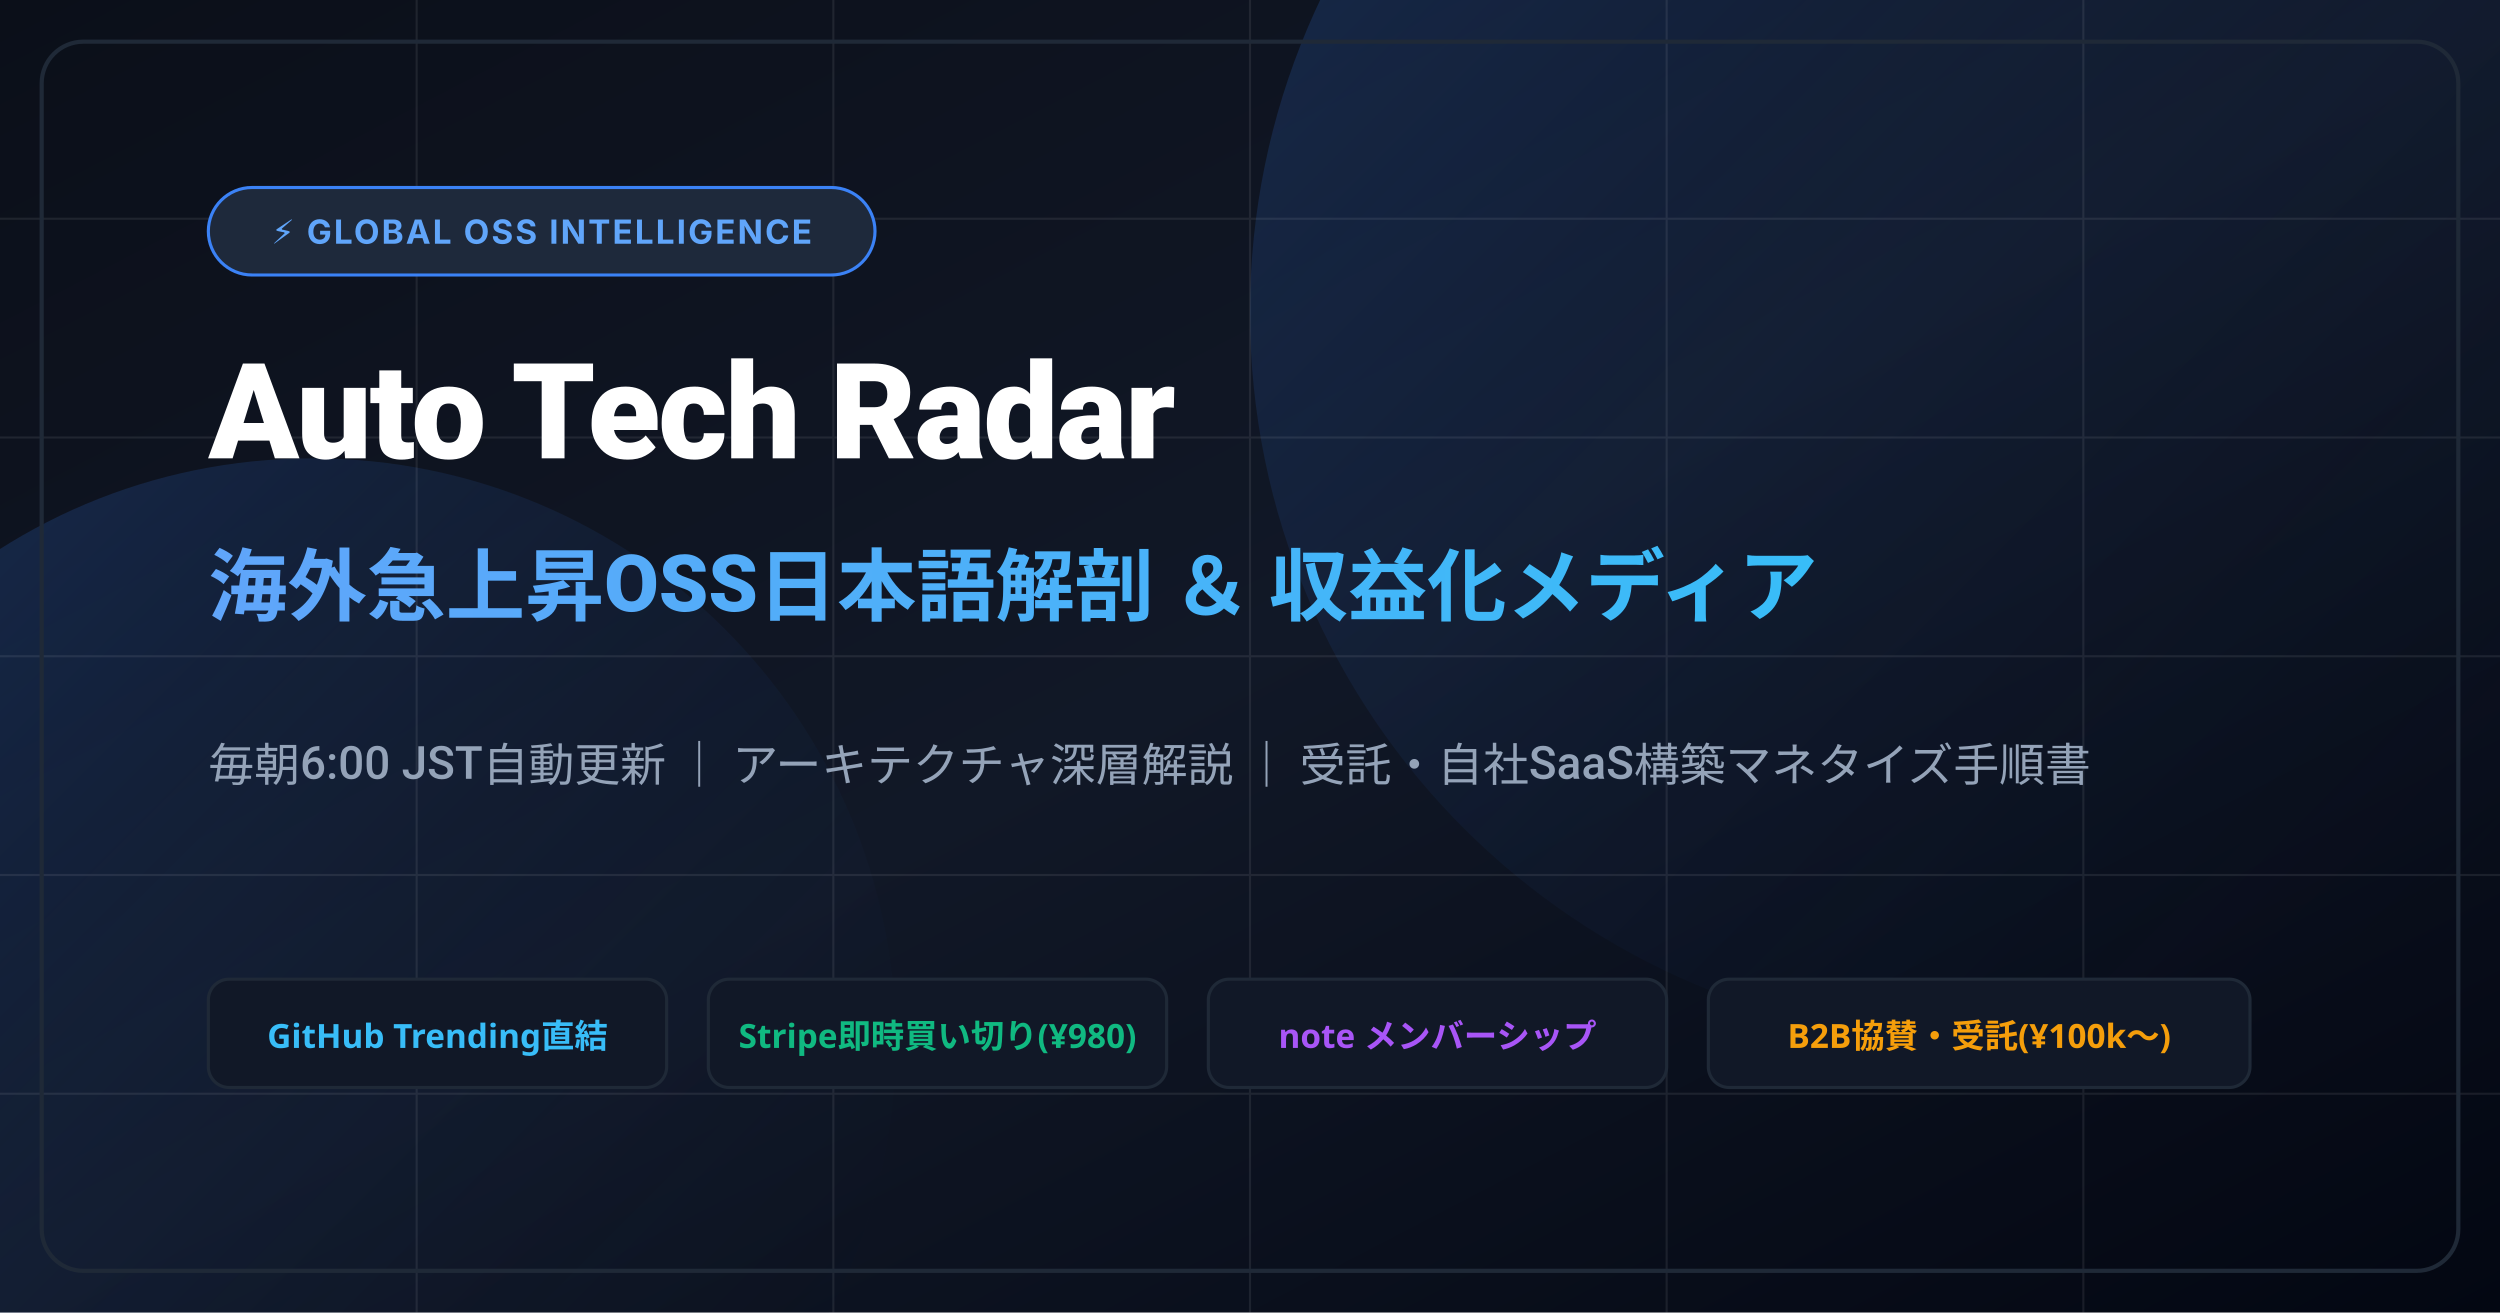
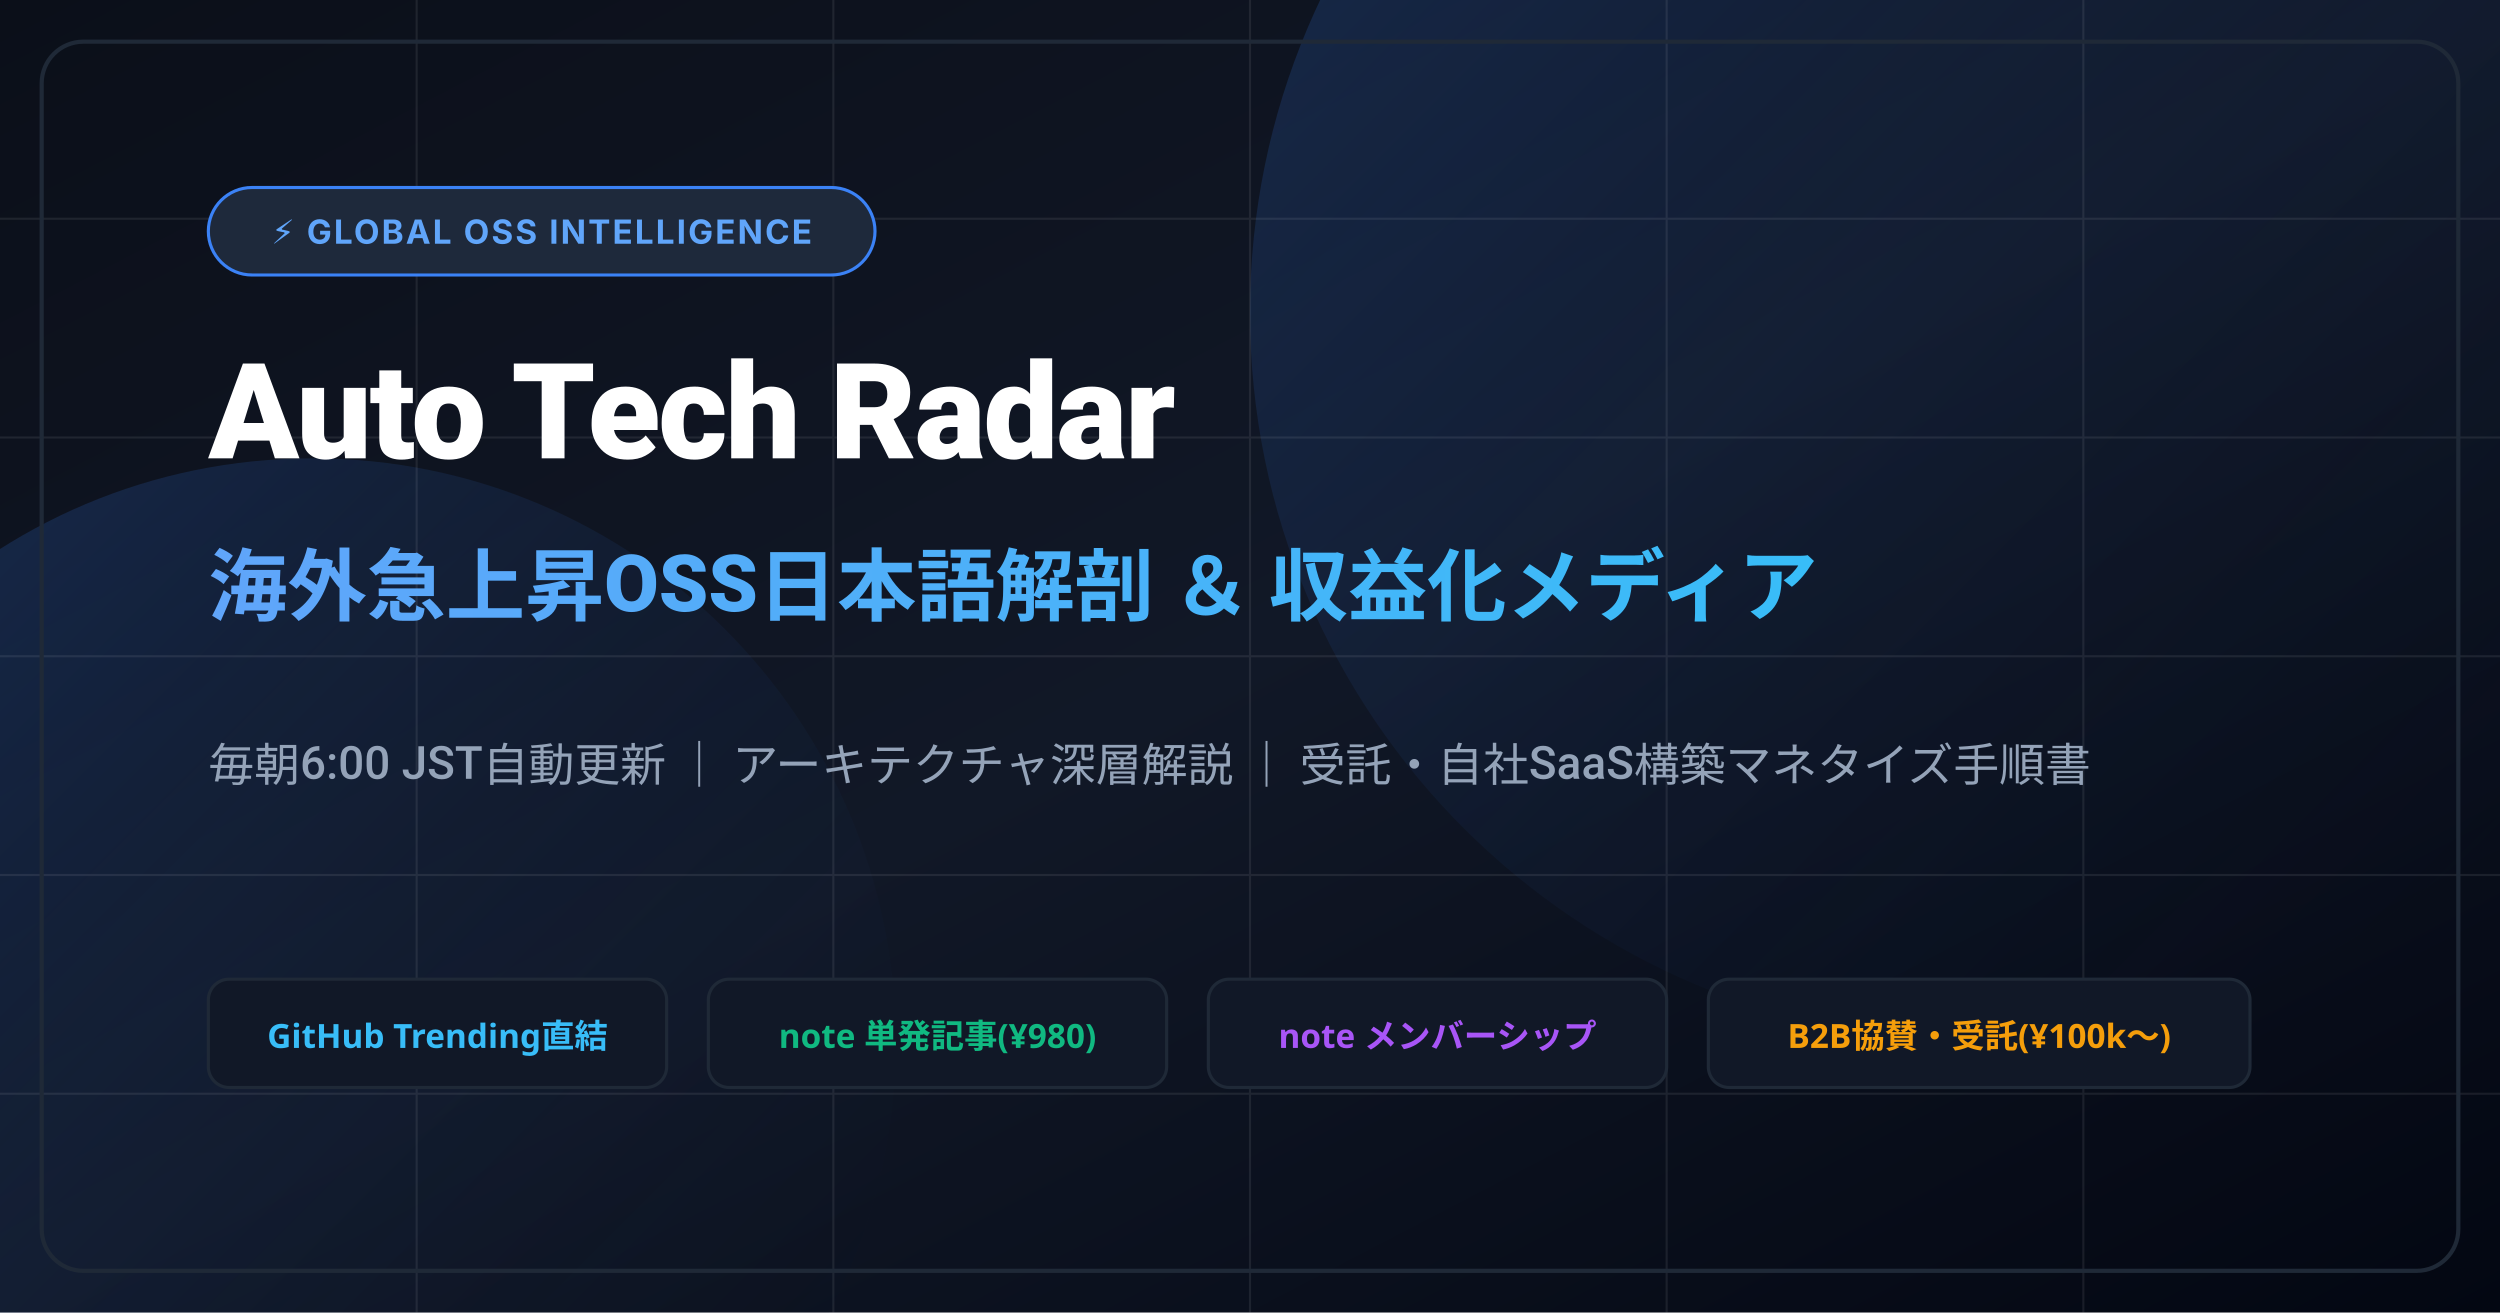
<svg xmlns="http://www.w3.org/2000/svg" viewBox="0 0 1200 630" width="1200" height="630">
  <defs>
    <linearGradient id="bg" x1="0%" y1="0%" x2="100%" y2="100%">
      <stop offset="0%" stop-color="#0b0f19" />
      <stop offset="50%" stop-color="#111827" />
      <stop offset="100%" stop-color="#030712" />
    </linearGradient>
    <linearGradient id="brand" x1="0%" y1="0%" x2="100%" y2="0%">
      <stop offset="0%" stop-color="#60a5fa" />
      <stop offset="100%" stop-color="#38bdf8" />
    </linearGradient>
    <linearGradient id="accent" x1="0%" y1="0%" x2="100%" y2="100%">
      <stop offset="0%" stop-color="#3b82f6" stop-opacity="0.25" />
      <stop offset="100%" stop-color="transparent" />
    </linearGradient>
  </defs>
  <rect width="1200" height="630" fill="url(#bg)" />
  <circle cx="950" cy="150" r="350" fill="url(#accent)" />
  <circle cx="150" cy="500" r="280" fill="url(#accent)" />
  <g opacity="0.08" stroke="#ffffff" stroke-width="1">
    <line x1="0" y1="105" x2="1200" y2="105" />
    <line x1="0" y1="210" x2="1200" y2="210" />
    <line x1="0" y1="315" x2="1200" y2="315" />
    <line x1="0" y1="420" x2="1200" y2="420" />
    <line x1="0" y1="525" x2="1200" y2="525" />
    <line x1="200" y1="0" x2="200" y2="630" />
    <line x1="400" y1="0" x2="400" y2="630" />
    <line x1="600" y1="0" x2="600" y2="630" />
    <line x1="800" y1="0" x2="800" y2="630" />
    <line x1="1000" y1="0" x2="1000" y2="630" />
  </g>
  <g transform="translate(100, 90)">
    <rect width="320" height="42" rx="21" fill="#1e293b" stroke="#3b82f6" stroke-width="1.5" />
    <text x="160" y="27" fill="#60a5fa" font-family="-apple-system, BlinkMacSystemFont, sans-serif" font-size="16" font-weight="700" text-anchor="middle" letter-spacing="1">⚡ GLOBAL OSS INTELLIGENCE</text>
  </g>
  <text x="100" y="220" fill="#ffffff" font-family="-apple-system, BlinkMacSystemFont, 'Segoe UI', Roboto, sans-serif" font-size="64" font-weight="900" letter-spacing="-1">
    Auto Tech Radar
  </text>
  <text x="100" y="295" fill="url(#brand)" font-family="-apple-system, BlinkMacSystemFont, 'Segoe UI', Roboto, sans-serif" font-size="38" font-weight="800">
    海外急上昇OSS日本語解剖 ＆ 収益化メディア
  </text>
  <text x="100" y="375" fill="#94a3b8" font-family="-apple-system, BlinkMacSystemFont, 'Segoe UI', Roboto, sans-serif" font-size="22" font-weight="500">
    毎朝6:00 JST自動更新 ｜ アーキテクチャ深層解説 ｜ 受託・自社SaaS構築マネタイズ手順書
  </text>
  <g transform="translate(100, 470)">
    <rect x="0" y="0" width="220" height="52" rx="10" fill="#111827" stroke="#1f2937" stroke-width="1.5" />
    <text x="110" y="33" fill="#38bdf8" font-family="sans-serif" font-size="16" font-weight="700" text-anchor="middle">GitHub Trending直結</text>
    <rect x="240" y="0" width="220" height="52" rx="10" fill="#111827" stroke="#1f2937" stroke-width="1.5" />
-     <text x="350" y="33" fill="#10b981" font-family="sans-serif" font-size="16" font-weight="700" text-anchor="middle">Stripe即時買い切り(¥980)</text>
+     <text x="350" y="33" fill="#10b981" font-family="sans-serif" font-size="16" font-weight="700" text-anchor="middle">note 単発記事(¥980)</text>
    <rect x="480" y="0" width="220" height="52" rx="10" fill="#111827" stroke="#1f2937" stroke-width="1.5" />
    <text x="590" y="33" fill="#a855f7" font-family="sans-serif" font-size="16" font-weight="700" text-anchor="middle">note メンバーシップ</text>
    <rect x="720" y="0" width="260" height="52" rx="10" fill="#111827" stroke="#1f2937" stroke-width="1.5" />
    <text x="850" y="33" fill="#f59e0b" font-family="sans-serif" font-size="16" font-weight="700" text-anchor="middle">B2B協賛・受託(¥100k〜)</text>
  </g>
  <rect x="20" y="20" width="1160" height="590" rx="20" fill="none" stroke="#1f2937" stroke-width="2" />
</svg>
